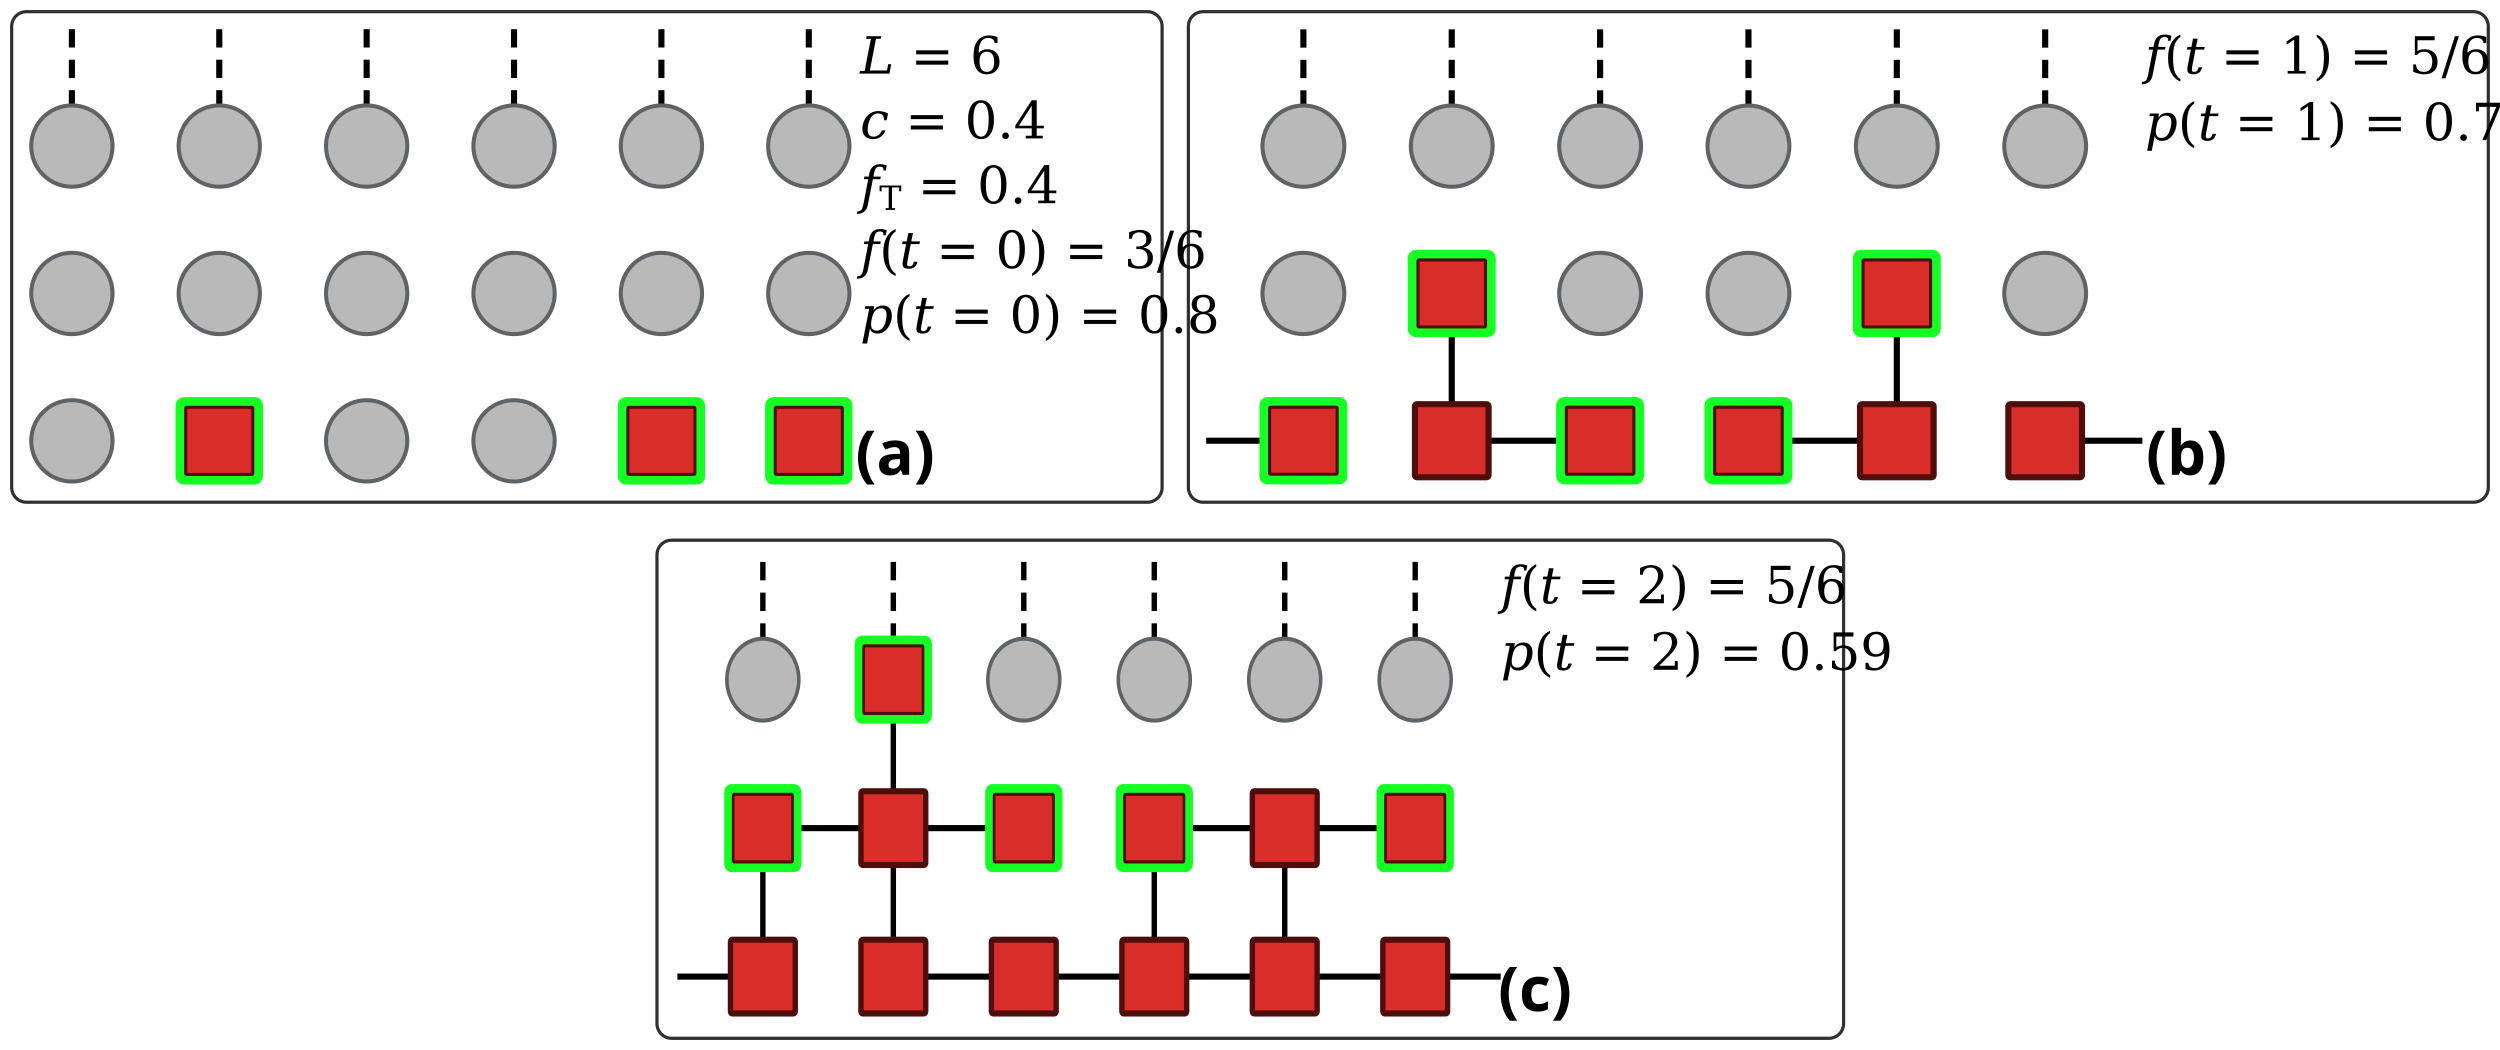
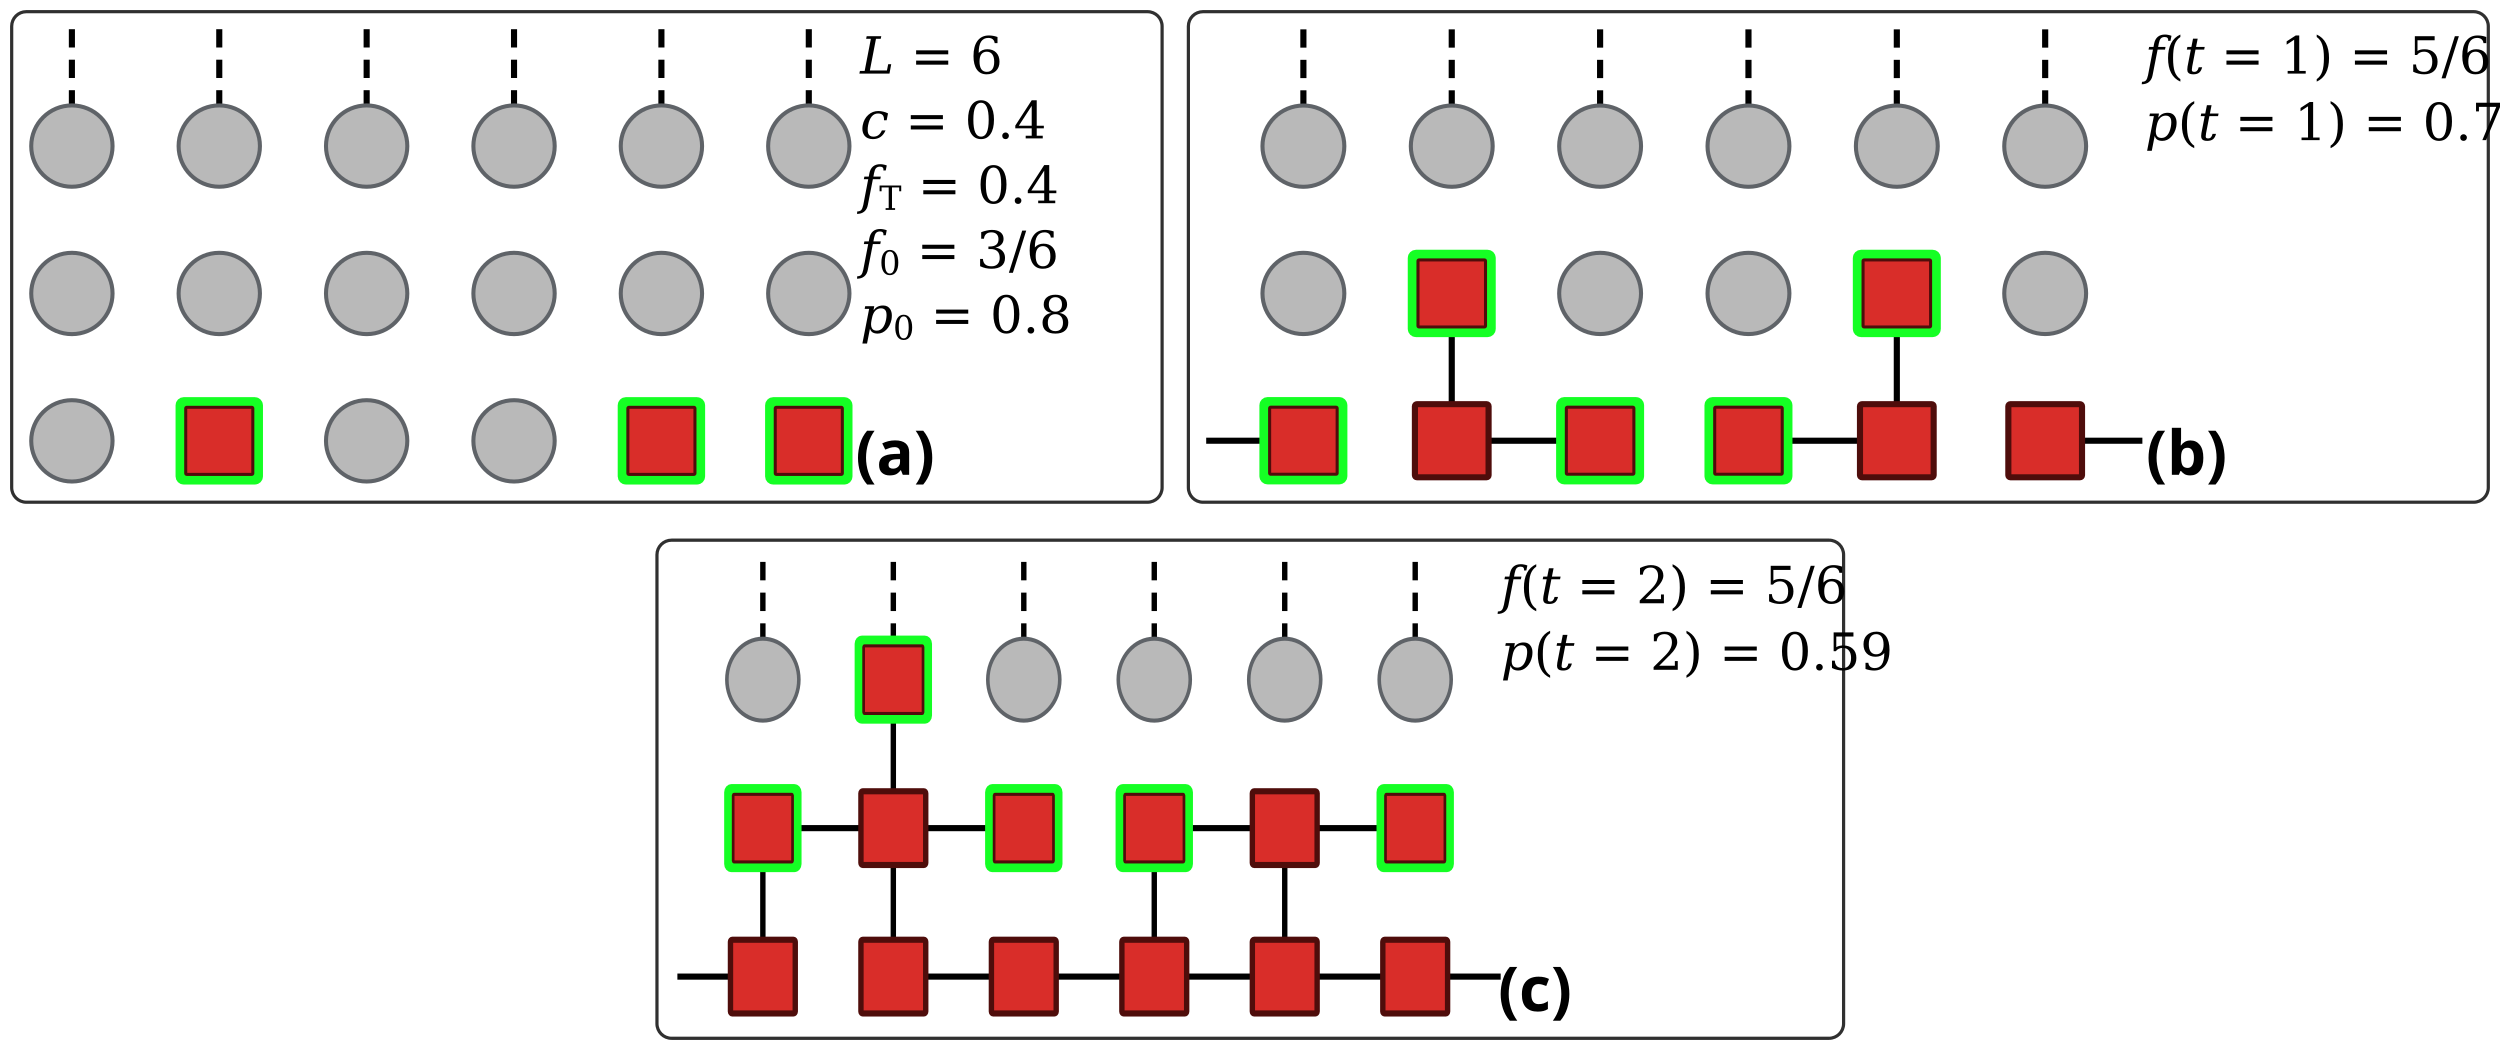
<svg xmlns="http://www.w3.org/2000/svg" xmlns:xlink="http://www.w3.org/1999/xlink" width="428.105mm" height="179.795mm" viewBox="-5 -5 428.105 179.795" version="1.1" id="svg1848" xml:space="preserve">
  <defs id="defs1845">
    <rect x="399.813" y="72.545" width="208.075" height="265.412" id="rect5768" />
    <rect x="309.761" y="9.751" width="466.51" height="223.1" id="rect4963" />
    <rect x="371.264" y="36.432" width="386.375" height="141.582" id="rect4955" />
    <g id="gray-element">
      <circle cx="50" cy="50" r="40" fill="#b9b9b9" stroke="#5f6368" stroke-width="4" id="circle867" />
    </g>
    <g id="specie-1-active-element">
      <rect x="12" y="12" width="76" height="76" rx="3" ry="3" fill="#d92d29" stroke="#15ff24" stroke-width="10" stroke-linejoin="round" id="rect870" />
      <rect x="17" y="17" width="66" height="66" rx="1" ry="1" fill="none" stroke="#4f0d0b" stroke-width="3" stroke-linejoin="round" id="rect872" />
    </g>
    <g id="gray-element-3">
      <circle cx="50" cy="50" r="40" fill="#b9b9b9" stroke="#5f6368" stroke-width="4" id="circle867-6" />
    </g>
    <g id="specie-1-active-element-7">
      <rect x="12" y="12" width="76" height="76" rx="3" ry="3" fill="#d92d29" stroke="#15ff24" stroke-width="10" stroke-linejoin="round" id="rect870-5" />
      <rect x="17" y="17" width="66" height="66" rx="1" ry="1" fill="none" stroke="#4f0d0b" stroke-width="3" stroke-linejoin="round" id="rect872-3" />
    </g>
    <g id="gray-element-37">
      <circle cx="50" cy="50" r="40" fill="#b9b9b9" stroke="#5f6368" stroke-width="4" id="circle867-4" />
    </g>
    <g id="specie-1-active-element-5">
      <rect x="12" y="12" width="76" height="76" rx="3" ry="3" fill="#d92d29" stroke="#15ff24" stroke-width="10" stroke-linejoin="round" id="rect870-2" />
      <rect x="17" y="17" width="66" height="66" rx="1" ry="1" fill="none" stroke="#4f0d0b" stroke-width="3" stroke-linejoin="round" id="rect872-5" />
    </g>
    <g id="gray-element-8">
      <circle cx="50" cy="50" r="40" fill="#b9b9b9" stroke="#5f6368" stroke-width="4" id="circle867-1" />
    </g>
    <g id="specie-1-active-element-2">
      <rect x="12" y="12" width="76" height="76" rx="3" ry="3" fill="#d92d29" stroke="#15ff24" stroke-width="10" stroke-linejoin="round" id="rect870-9" />
      <rect x="17" y="17" width="66" height="66" rx="1" ry="1" fill="none" stroke="#4f0d0b" stroke-width="3" stroke-linejoin="round" id="rect872-39" />
    </g>
    <rect x="399.813" y="72.545" width="221.084" height="118.218" id="rect6180" />
    <rect x="399.813" y="72.545" width="221.084" height="118.218" id="rect7354" />
  </defs>
  <g id="panel-borders">
    <rect id="panel-border-a" x="-3" y="-3" width="197" height="84" rx="2.5" ry="2.5" style="fill:none;stroke:#303030;stroke-width:0.55;stroke-linecap:round;stroke-linejoin:round;stroke-miterlimit:4;stroke-dasharray:none;stroke-opacity:1" />
    <rect id="panel-border-b" x="198.5" y="-3" width="222.6" height="84" rx="2.5" ry="2.5" style="fill:none;stroke:#303030;stroke-width:0.55;stroke-linecap:round;stroke-linejoin:round;stroke-miterlimit:4;stroke-dasharray:none;stroke-opacity:1" />
    <rect id="panel-border-c" x="107.5" y="87.5" width="203.2" height="85.3" rx="2.5" ry="2.5" style="fill:none;stroke:#303030;stroke-width:0.55;stroke-linecap:round;stroke-linejoin:round;stroke-miterlimit:4;stroke-dasharray:none;stroke-opacity:1" />
  </g>
  <g id="layer1" transform="translate(55.52199,-1.648053)">
    <g id="g7604">
      <g id="g3579" transform="matrix(0.1740541,0,0,0.1740541,-64.74685,1.648053)">
        <g id="nearest-neighbor-connections" fill="none" stroke="#000000" stroke-width="6" stroke-linecap="round" style="display:none">
          <g id="g1140" style="display:none">
            <line x1="95" y1="115" x2="240" y2="115" id="line877" />
            <line x1="240" y1="115" x2="385" y2="115" id="line879" />
            <line x1="385" y1="115" x2="530" y2="115" id="line881" />
            <line x1="530" y1="115" x2="675" y2="115" id="line883" />
            <line x1="675" y1="115" x2="820" y2="115" id="line885" />
          </g>
          <g id="g1133" style="display:none">
            <line x1="95" y1="260" x2="240" y2="260" id="line887" />
            <line x1="240" y1="260" x2="385" y2="260" id="line889" />
            <line x1="385" y1="260" x2="530" y2="260" id="line891" />
            <line x1="530" y1="260" x2="675" y2="260" id="line893" />
            <line x1="675" y1="260" x2="820" y2="260" id="line895" />
          </g>
          <g id="g1126">
            <line x1="95" y1="405" x2="240" y2="405" id="line897" style="display:inline" />
            <line x1="240" y1="405" x2="385" y2="405" id="line899" style="display:inline" />
            <line x1="385" y1="405" x2="530" y2="405" id="line901" style="display:none" />
            <line x1="530" y1="405" x2="675" y2="405" id="line903" style="display:inline" />
            <line x1="675" y1="405" x2="820" y2="405" id="line905" style="display:inline" />
          </g>
          <g id="g1119" style="display:none">
            <line x1="95" y1="115" x2="95" y2="260" id="line907" />
            <line x1="240" y1="115" x2="240" y2="260" id="line909" />
            <line x1="385" y1="115" x2="385" y2="260" id="line911" />
            <line x1="530" y1="115" x2="530" y2="260" id="line913" />
            <line x1="675" y1="115" x2="675" y2="260" id="line915" />
            <line x1="820" y1="115" x2="820" y2="260" id="line917" style="display:inline" />
          </g>
          <g id="g1109">
            <line x1="385" y1="260" x2="385" y2="405" id="line923" style="display:none" />
            <line x1="530" y1="260" x2="530" y2="405" id="line925" style="display:none" />
            <line x1="675" y1="260" x2="675" y2="405" id="line927" style="display:inline" />
            <line x1="820" y1="260" x2="820" y2="405" id="line929" style="display:inline" />
            <line x1="240" y1="260" x2="240" y2="405" id="line921" style="display:inline" />
            <line x1="95" y1="260" x2="95" y2="405" id="line919" style="display:none" />
          </g>
        </g>
        <g id="lateral-periodic-boundary-stubs" fill="none" stroke="#000000" stroke-width="6" stroke-linecap="butt" style="display:none">
          <g id="g1230" style="display:none">
            <line x1="0" y1="115" x2="95" y2="115" id="line932" />
            <line x1="820" y1="115" x2="915" y2="115" id="line934" />
          </g>
          <g id="g1226" style="display:none">
            <line x1="0" y1="260" x2="95" y2="260" id="line936" />
            <line x1="820" y1="260" x2="915" y2="260" id="line938" />
          </g>
          <g id="g1222">
            <line x1="0" y1="405" x2="95" y2="405" id="line940" />
            <line x1="820" y1="405" x2="915" y2="405" id="line942" />
          </g>
        </g>
        <g id="height-continuation" fill="none" stroke="#000000" stroke-width="6" stroke-linecap="butt" stroke-dasharray="18, 12" style="display:inline">
          <line x1="95" y1="0" x2="95" y2="115" id="line945" />
          <line x1="240" y1="0" x2="240" y2="115" id="line947" />
          <line x1="385" y1="0" x2="385" y2="115" id="line949" />
          <line x1="530" y1="0" x2="530" y2="115" id="line951" />
          <line x1="675" y1="0" x2="675" y2="115" id="line953" />
          <line x1="820" y1="0" x2="820" y2="115" id="line955" />
        </g>
        <g id="row-3" transform="translate(45,65)">
          <use xlink:href="#gray-element" x="0" id="use958" />
          <use xlink:href="#gray-element" x="145" id="use960" />
          <use xlink:href="#gray-element" x="290" id="use962" />
          <use xlink:href="#gray-element" x="435" id="use964" />
          <use xlink:href="#gray-element" x="580" id="use966" />
          <use xlink:href="#gray-element" x="725" id="use968" />
        </g>
        <g id="row-2" transform="translate(45,210)">
          <use xlink:href="#gray-element" x="0" id="use971" />
          <use xlink:href="#gray-element" x="145" id="use973" />
          <use xlink:href="#gray-element" x="290" id="use975" />
          <use xlink:href="#gray-element" x="435" id="use977" />
          <use xlink:href="#gray-element" x="580" id="use979" />
          <use xlink:href="#gray-element" x="725" id="use981" />
        </g>
        <g id="row-1" transform="translate(45,355)">
          <use xlink:href="#gray-element" x="0" id="use984" />
          <use xlink:href="#specie-1-active-element" x="145" id="use986" />
          <use xlink:href="#gray-element" x="290" id="use988" />
          <use xlink:href="#gray-element" x="435" id="use990" />
          <use xlink:href="#specie-1-active-element" x="580" id="use992" />
          <use xlink:href="#specie-1-active-element" x="725" id="use994" />
        </g>
      </g>
      <text xml:space="preserve" style="font-style:normal;font-variant:normal;font-weight:bold;font-stretch:normal;font-size:10.583px;font-family:sans-serif;-inkscape-font-specification:'sans-serif, Bold';font-variant-ligatures:normal;font-variant-caps:normal;font-variant-numeric:normal;font-variant-east-asian:normal;fill:#000000;stroke:none;stroke-width:2;stroke-linecap:round;stroke-linejoin:round;stroke-miterlimit:0;paint-order:markers fill stroke" x="85.981" y="77.952" id="text4969">
        <tspan id="tspan5714" x="85.981" y="77.952">(a)</tspan>
      </text>
      <g id="g4539" transform="matrix(0.1752066,0,0,0.1739337,146.0289,1.675023)">
        <g id="nearest-neighbor-connections-5" fill="none" stroke="#000000" stroke-width="6" stroke-linecap="round" style="display:inline">
          <g id="g1140-6" style="display:none">
            <line x1="95" y1="115" x2="240" y2="115" id="line877-2" />
            <line x1="240" y1="115" x2="385" y2="115" id="line879-9" />
            <line x1="385" y1="115" x2="530" y2="115" id="line881-1" />
            <line x1="530" y1="115" x2="675" y2="115" id="line883-2" />
            <line x1="675" y1="115" x2="820" y2="115" id="line885-7" />
          </g>
          <g id="g1133-0" style="display:none">
            <line x1="95" y1="260" x2="240" y2="260" id="line887-9" />
            <line x1="240" y1="260" x2="385" y2="260" id="line889-3" />
            <line x1="385" y1="260" x2="530" y2="260" id="line891-6" />
            <line x1="530" y1="260" x2="675" y2="260" id="line893-0" />
            <line x1="675" y1="260" x2="820" y2="260" id="line895-6" />
          </g>
          <g id="g1126-2">
            <line x1="95" y1="405" x2="240" y2="405" id="line897-6" style="display:none;stroke:#e10000;stroke-opacity:1" />
            <line x1="240" y1="405" x2="385" y2="405" id="line899-1" style="display:inline" />
            <line x1="385" y1="405" x2="530" y2="405" id="line901-8" style="display:none" />
            <line x1="530" y1="405" x2="675" y2="405" id="line903-7" style="display:inline" />
            <line x1="675" y1="405" x2="820" y2="405" id="line905-9" style="display:none" />
          </g>
          <g id="g1119-2" style="display:none">
            <line x1="95" y1="115" x2="95" y2="260" id="line907-0" />
            <line x1="240" y1="115" x2="240" y2="260" id="line909-2" />
            <line x1="385" y1="115" x2="385" y2="260" id="line911-3" />
            <line x1="530" y1="115" x2="530" y2="260" id="line913-7" />
            <line x1="675" y1="115" x2="675" y2="260" id="line915-5" />
            <line x1="820" y1="115" x2="820" y2="260" id="line917-9" style="display:inline" />
          </g>
          <g id="g1109-2">
            <line x1="385" y1="260" x2="385" y2="405" id="line923-2" style="display:none" />
            <line x1="530" y1="260" x2="530" y2="405" id="line925-8" style="display:none" />
            <line x1="675" y1="260" x2="675" y2="405" id="line927-9" style="display:inline" />
            <line x1="820" y1="260" x2="820" y2="405" id="line929-7" style="display:none;stroke:#e10000;stroke-opacity:1" />
            <line x1="240" y1="260" x2="240" y2="405" id="line921-3" style="display:inline" />
            <line x1="95" y1="260" x2="95" y2="405" id="line919-6" style="display:none;fill:#f10000;fill-opacity:1;stroke:#e10000;stroke-opacity:1" />
          </g>
        </g>
        <g id="lateral-periodic-boundary-stubs-1" fill="none" stroke="#000000" stroke-width="6" stroke-linecap="butt" style="display:inline">
          <g id="g1230-2" style="display:none">
            <line x1="0" y1="115" x2="95" y2="115" id="line932-9" />
            <line x1="820" y1="115" x2="915" y2="115" id="line934-3" />
          </g>
          <g id="g1226-1" style="display:none">
            <line x1="0" y1="260" x2="95" y2="260" id="line936-9" />
            <line x1="820" y1="260" x2="915" y2="260" id="line938-4" />
          </g>
          <g id="g1222-7" style="display:inline">
            <line x1="0" y1="405" x2="95" y2="405" id="line940-8" />
            <line x1="820" y1="405" x2="915" y2="405" id="line942-4" />
          </g>
        </g>
        <g id="height-continuation-5" fill="none" stroke="#000000" stroke-width="6" stroke-linecap="butt" stroke-dasharray="18, 12" style="display:inline">
          <line x1="95" y1="0" x2="95" y2="115" id="line945-0" />
          <line x1="240" y1="0" x2="240" y2="115" id="line947-3" />
          <line x1="385" y1="0" x2="385" y2="115" id="line949-6" />
          <line x1="530" y1="0" x2="530" y2="115" id="line951-1" />
          <line x1="675" y1="0" x2="675" y2="115" id="line953-0" />
          <line x1="820" y1="0" x2="820" y2="115" id="line955-6" />
        </g>
        <g id="row-3-3" transform="translate(45,65)">
          <use xlink:href="#gray-element-3" x="0" id="use958-2" />
          <use xlink:href="#gray-element-3" x="145" id="use960-0" />
          <use xlink:href="#gray-element-3" x="290" id="use962-6" />
          <use xlink:href="#gray-element-3" x="435" id="use964-1" />
          <use xlink:href="#gray-element-3" x="580" id="use966-5" />
          <use xlink:href="#gray-element-3" x="725" id="use968-5" />
        </g>
        <g id="row-2-4" transform="translate(45,210)">
          <use xlink:href="#gray-element-3" x="0" id="use971-7" />
          <use xlink:href="#gray-element-3" x="290" id="use975-6" />
          <use xlink:href="#gray-element-3" x="435" id="use977-5" />
          <use xlink:href="#gray-element-3" x="725" id="use981-6" />
          <g id="g2233" transform="translate(580)" style="display:inline">
            <rect id="rect2229" x="12" y="12" width="76" height="76" rx="3" ry="3" fill="#d92d29" stroke="#15ff24" stroke-width="10" stroke-linejoin="round" />
            <rect id="rect2231" x="17" y="17" width="66" height="66" rx="1" ry="1" fill="none" stroke="#4f0d0b" stroke-width="3" stroke-linejoin="round" />
          </g>
          <g id="g2242" transform="translate(145)" style="display:inline">
            <rect id="rect2238" x="12" y="12" width="76" height="76" rx="3" ry="3" fill="#d92d29" stroke="#15ff24" stroke-width="10" stroke-linejoin="round" />
            <rect id="rect2240" x="17" y="17" width="66" height="66" rx="1" ry="1" fill="none" stroke="#4f0d0b" stroke-width="3" stroke-linejoin="round" />
          </g>
        </g>
        <g id="row-1-9" transform="translate(45,355)" style="display:inline">
          <rect id="specie-1-filled-2d" x="784" y="369" width="72" height="72" rx="2" ry="2" fill="#d92d29" stroke="#4f0d0b" stroke-width="6" stroke-linejoin="round" style="display:inline" transform="translate(-45,-355)" />
          <rect id="rect1848" x="639" y="369" width="72" height="72" rx="2" ry="2" fill="#d92d29" stroke="#4f0d0b" stroke-width="6" stroke-linejoin="round" transform="translate(-45,-355)" />
          <rect id="rect1850" x="204" y="369" width="72" height="72" rx="2" ry="2" fill="#d92d29" stroke="#4f0d0b" stroke-width="6" stroke-linejoin="round" transform="translate(-45,-355)" />
          <g id="g2121" transform="translate(290)" style="display:inline">
            <rect id="active-highlight-2d" x="12" y="12" width="76" height="76" rx="3" ry="3" fill="#d92d29" stroke="#15ff24" stroke-width="10" stroke-linejoin="round" />
            <rect id="active-inner-border-2d" x="17" y="17" width="66" height="66" rx="1" ry="1" fill="none" stroke="#4f0d0b" stroke-width="3" stroke-linejoin="round" />
          </g>
          <g id="g2133" transform="translate(435)" style="display:inline">
            <rect id="rect2129" x="12" y="12" width="76" height="76" rx="3" ry="3" fill="#d92d29" stroke="#15ff24" stroke-width="10" stroke-linejoin="round" />
            <rect id="rect2131" x="17" y="17" width="66" height="66" rx="1" ry="1" fill="none" stroke="#4f0d0b" stroke-width="3" stroke-linejoin="round" />
          </g>
          <g id="g2139" style="display:inline">
            <rect id="rect2135" x="12" y="12" width="76" height="76" rx="3" ry="3" fill="#d92d29" stroke="#15ff24" stroke-width="10" stroke-linejoin="round" />
            <rect id="rect2137" x="17" y="17" width="66" height="66" rx="1" ry="1" fill="none" stroke="#4f0d0b" stroke-width="3" stroke-linejoin="round" />
          </g>
        </g>
      </g>
      <text xml:space="preserve" style="font-style:normal;font-variant:normal;font-weight:bold;font-stretch:normal;font-size:10.583px;font-family:sans-serif;-inkscape-font-specification:'sans-serif, Bold';font-variant-ligatures:normal;font-variant-caps:normal;font-variant-numeric:normal;font-variant-east-asian:normal;fill:#000000;stroke:none;stroke-width:2;stroke-linecap:round;stroke-linejoin:round;stroke-miterlimit:0;paint-order:markers fill stroke" x="306.978" y="77.952" id="text6178">
        <tspan id="tspan6176" x="306.978" y="77.952">(b)</tspan>
      </text>
    </g>
    <g id="g7692" transform="translate(12.04193)">
      <g id="g4899" transform="matrix(0.1540809,0,0,0.1753499,43.43214,92.86791)">
        <g id="nearest-neighbor-connections-0" fill="none" stroke="#000000" stroke-width="6" stroke-linecap="round" style="display:inline">
          <g id="g1140-8" style="display:none">
            <line x1="95" y1="115" x2="240" y2="115" id="line877-8" />
            <line x1="240" y1="115" x2="385" y2="115" id="line879-5" />
            <line x1="385" y1="115" x2="530" y2="115" id="line881-0" />
            <line x1="530" y1="115" x2="675" y2="115" id="line883-9" />
            <line x1="675" y1="115" x2="820" y2="115" id="line885-6" />
          </g>
          <g id="g1133-3" style="display:inline">
            <line x1="95" y1="260" x2="240" y2="260" id="line887-85" style="display:inline;fill:none;fill-opacity:1;stroke:#000000;stroke-opacity:0" />
            <line x1="240" y1="260" x2="385" y2="260" id="line889-6" style="display:inline" />
            <line x1="385" y1="260" x2="530" y2="260" id="line891-1" style="display:none" />
            <line x1="530" y1="260" x2="675" y2="260" id="line893-1" style="display:inline" />
            <line x1="675" y1="260" x2="820" y2="260" id="line895-5" style="display:inline" />
            <line x1="99.192" y1="260" x2="244.191" y2="260" id="line1958" style="display:inline" />
          </g>
          <g id="g1126-9">
            <line x1="95" y1="405" x2="240" y2="405" id="line897-8" style="display:none;stroke:#e10000;stroke-opacity:1" />
            <line x1="240" y1="405" x2="385" y2="405" id="line899-4" style="display:inline" />
            <line x1="385" y1="405" x2="530" y2="405" id="line901-81" style="display:inline" />
            <line x1="530" y1="405" x2="675" y2="405" id="line903-0" style="display:inline" />
            <line x1="675" y1="405" x2="820" y2="405" id="line905-3" style="display:inline" />
          </g>
          <g id="g1119-0" style="display:inline">
            <line x1="95" y1="115" x2="95" y2="260" id="line907-4" style="display:none" />
            <line x1="240" y1="115" x2="240" y2="260" id="line909-4" />
            <line x1="385" y1="115" x2="385" y2="260" id="line911-4" style="display:none" />
            <line x1="530" y1="115" x2="530" y2="260" id="line913-47" style="display:none" />
            <line x1="675" y1="115" x2="675" y2="260" id="line915-6" style="display:none" />
            <line x1="820" y1="115" x2="820" y2="260" id="line917-3" style="display:none" />
          </g>
          <g id="g1109-1">
            <line x1="385" y1="260" x2="385" y2="405" id="line923-7" style="display:none;stroke:#e10000;stroke-opacity:1" />
            <line x1="530" y1="260" x2="530" y2="405" id="line925-5" style="display:inline" />
            <line x1="675" y1="260" x2="675" y2="405" id="line927-96" style="display:inline" />
            <line x1="820" y1="260" x2="820" y2="405" id="line929-2" style="display:none;stroke:#e10000;stroke-opacity:1" />
            <line x1="240" y1="260" x2="240" y2="405" id="line921-1" style="display:inline" />
            <line x1="95" y1="260" x2="95" y2="405" id="line919-7" style="display:inline;fill:#f10000;fill-opacity:1;stroke:#000000;stroke-opacity:1" />
          </g>
        </g>
        <g id="lateral-periodic-boundary-stubs-8" fill="none" stroke="#000000" stroke-width="6" stroke-linecap="butt" style="display:inline">
          <g id="g1230-5" style="display:none">
            <line x1="0" y1="115" x2="95" y2="115" id="line932-7" />
            <line x1="820" y1="115" x2="915" y2="115" id="line934-4" />
          </g>
          <g id="g1226-18" style="display:none">
            <line x1="0" y1="260" x2="95" y2="260" id="line936-5" />
            <line x1="820" y1="260" x2="915" y2="260" id="line938-9" />
          </g>
          <g id="g1222-75" style="display:inline">
            <line x1="0" y1="405" x2="95" y2="405" id="line940-3" />
            <line x1="820" y1="405" x2="915" y2="405" id="line942-8" />
          </g>
        </g>
        <g id="height-continuation-8" fill="none" stroke="#000000" stroke-width="6" stroke-linecap="butt" stroke-dasharray="18, 12" style="display:inline">
          <line x1="95" y1="0" x2="95" y2="115" id="line945-3" />
          <line x1="240" y1="0" x2="240" y2="115" id="line947-18" />
          <line x1="385" y1="0" x2="385" y2="115" id="line949-9" />
          <line x1="530" y1="0" x2="530" y2="115" id="line951-6" />
          <line x1="675" y1="0" x2="675" y2="115" id="line953-4" />
          <line x1="820" y1="0" x2="820" y2="115" id="line955-3" />
        </g>
        <g id="row-3-33" transform="translate(45,65)">
          <use xlink:href="#gray-element-8" x="0" id="use958-8" />
          <use xlink:href="#gray-element-8" x="290" id="use962-60" />
          <use xlink:href="#gray-element-8" x="435" id="use964-4" />
          <use xlink:href="#gray-element-8" x="580" id="use966-8" />
          <use xlink:href="#gray-element-8" x="725" id="use968-8" />
          <g id="g2633-8" transform="translate(145)">
            <rect id="rect2629-9" x="12" y="12" width="76" height="76" rx="3" ry="3" fill="#d92d29" stroke="#15ff24" stroke-width="10" stroke-linejoin="round" />
            <rect id="rect2631-7" x="17" y="17" width="66" height="66" rx="1" ry="1" fill="none" stroke="#4f0d0b" stroke-width="3" stroke-linejoin="round" />
          </g>
        </g>
        <g id="row-2-7" transform="translate(45,210)">
          <rect id="rect2584-6" x="159" y="-131" width="72" height="72" rx="2" ry="2" fill="#d92d29" stroke="#4f0d0b" stroke-width="6" stroke-linejoin="round" style="display:inline" transform="translate(0,145)" />
          <rect id="rect2586-4" x="594" y="-131" width="72" height="72" rx="2" ry="2" fill="#d92d29" stroke="#4f0d0b" stroke-width="6" stroke-linejoin="round" style="display:inline" transform="translate(0,145)" />
          <g id="g2603-3" transform="translate(725)">
            <rect id="active-highlight-2d-0" x="12" y="12" width="76" height="76" rx="3" ry="3" fill="#d92d29" stroke="#15ff24" stroke-width="10" stroke-linejoin="round" />
            <rect id="active-inner-border-2d-3" x="17" y="17" width="66" height="66" rx="1" ry="1" fill="none" stroke="#4f0d0b" stroke-width="3" stroke-linejoin="round" />
          </g>
          <g id="g2615-0" transform="translate(435)">
            <rect id="rect2611-9" x="12" y="12" width="76" height="76" rx="3" ry="3" fill="#d92d29" stroke="#15ff24" stroke-width="10" stroke-linejoin="round" />
            <rect id="rect2613-2" x="17" y="17" width="66" height="66" rx="1" ry="1" fill="none" stroke="#4f0d0b" stroke-width="3" stroke-linejoin="round" />
          </g>
          <g id="g2621-5" transform="translate(290)">
            <rect id="rect2617-4" x="12" y="12" width="76" height="76" rx="3" ry="3" fill="#d92d29" stroke="#15ff24" stroke-width="10" stroke-linejoin="round" />
            <rect id="rect2619-0" x="17" y="17" width="66" height="66" rx="1" ry="1" fill="none" stroke="#4f0d0b" stroke-width="3" stroke-linejoin="round" />
          </g>
          <g id="g2627-5">
            <rect id="rect2623-9" x="12" y="12" width="76" height="76" rx="3" ry="3" fill="#d92d29" stroke="#15ff24" stroke-width="10" stroke-linejoin="round" />
            <rect id="rect2625-4" x="17" y="17" width="66" height="66" rx="1" ry="1" fill="none" stroke="#4f0d0b" stroke-width="3" stroke-linejoin="round" />
          </g>
        </g>
        <g id="row-1-69" transform="translate(45,355)" style="display:inline">
          <rect id="specie-1-filled-2d-2" x="784" y="369" width="72" height="72" rx="2" ry="2" fill="#d92d29" stroke="#4f0d0b" stroke-width="6" stroke-linejoin="round" style="display:inline" transform="translate(-45,-355)" />
          <rect id="rect1848-2" x="639" y="369" width="72" height="72" rx="2" ry="2" fill="#d92d29" stroke="#4f0d0b" stroke-width="6" stroke-linejoin="round" transform="translate(-45,-355)" />
          <rect id="rect1850-47" x="204" y="369" width="72" height="72" rx="2" ry="2" fill="#d92d29" stroke="#4f0d0b" stroke-width="6" stroke-linejoin="round" transform="translate(-45,-355)" />
          <rect id="rect2471-7" x="14" y="14" width="72" height="72" rx="2" ry="2" fill="#d92d29" stroke="#4f0d0b" stroke-width="6" stroke-linejoin="round" />
          <rect id="rect2473-5" x="304" y="14" width="72" height="72" rx="2" ry="2" fill="#d92d29" stroke="#4f0d0b" stroke-width="6" stroke-linejoin="round" />
          <rect id="rect2582-4" x="449" y="14" width="72" height="72" rx="2" ry="2" fill="#d92d29" stroke="#4f0d0b" stroke-width="6" stroke-linejoin="round" />
        </g>
      </g>
      <text xml:space="preserve" style="font-style:normal;font-variant:normal;font-weight:bold;font-stretch:normal;font-size:10.583px;font-family:sans-serif;-inkscape-font-specification:'sans-serif, Bold';font-variant-ligatures:normal;font-variant-caps:normal;font-variant-numeric:normal;font-variant-east-asian:normal;fill:#000000;stroke:none;stroke-width:2;stroke-linecap:round;stroke-linejoin:round;stroke-miterlimit:0;paint-order:markers fill stroke" x="183.992" y="169.771" id="text7352">
        <tspan id="tspan7350" x="183.992" y="169.771">(c)</tspan>
      </text>
    </g>
  </g>
  <g id="math-parameter-labels">
    <text id="math-a-L" x="142.3" y="7.6" style="font-family:'STIX Math','STIXGeneral','DejaVu Serif',serif;font-size:8.8px;font-weight:normal;font-style:normal;fill:#000000;stroke:none;text-anchor:start">𝐿 = 6</text>
    <text id="math-a-c" x="142.3" y="18.7" style="font-family:'STIX Math','STIXGeneral','DejaVu Serif',serif;font-size:8.8px;font-weight:normal;font-style:normal;fill:#000000;stroke:none;text-anchor:start">𝑐 = 0.4</text>
    <text id="math-a-fT" x="142.3" y="29.8" style="font-style:normal;font-weight:normal;font-size:8.8px;font-family:'STIX Math', STIXGeneral, 'DejaVu Serif', serif;text-anchor:start;fill:#000000;stroke:none">𝑓<tspan style="font-size:65%;baseline-shift:sub" id="tspan2132">T</tspan> = 0.4</text>
-     <text id="math-a-f0" x="142.3" y="40.9" style="font-family:'STIX Math','STIXGeneral','DejaVu Serif',serif;font-size:8.8px;font-weight:normal;font-style:normal;fill:#000000;stroke:none;text-anchor:start">𝑓(𝑡 = 0) = 3/6</text>
-     <text id="math-a-p0" x="142.3" y="52.0" style="font-family:'STIX Math','STIXGeneral','DejaVu Serif',serif;font-size:8.8px;font-weight:normal;font-style:normal;fill:#000000;stroke:none;text-anchor:start">𝑝(𝑡 = 0) = 0.8</text>
+     <text id="math-a-f0" x="142.3" y="40.9" style="font-style:normal;font-weight:normal;font-size:8.8px;font-family:'STIX Math', STIXGeneral, 'DejaVu Serif', serif;text-anchor:start;fill:#000000;stroke:none">𝑓<tspan style="font-size:65%;baseline-shift:sub" id="tspan942">0</tspan> = 3/6</text>
+     <text id="math-a-p0" x="142.3" y="52" style="font-style:normal;font-weight:normal;font-size:8.8px;font-family:'STIX Math', STIXGeneral, 'DejaVu Serif', serif;text-anchor:start;fill:#000000;stroke:none">𝑝<tspan style="font-size:65%;baseline-shift:sub" id="tspan996">0</tspan> = 0.8</text>
    <text id="math-b-f1" x="362.3" y="7.6" style="font-family:'STIX Math','STIXGeneral','DejaVu Serif',serif;font-size:8.8px;font-weight:normal;font-style:normal;fill:#000000;stroke:none;text-anchor:start">𝑓(𝑡 = 1) = 5/6</text>
    <text id="math-b-p1" x="362.3" y="19.0" style="font-family:'STIX Math','STIXGeneral','DejaVu Serif',serif;font-size:8.8px;font-weight:normal;font-style:normal;fill:#000000;stroke:none;text-anchor:start">𝑝(𝑡 = 1) = 0.76</text>
    <text id="math-c-f2" x="252.0" y="98.3" style="font-family:'STIX Math','STIXGeneral','DejaVu Serif',serif;font-size:8.8px;font-weight:normal;font-style:normal;fill:#000000;stroke:none;text-anchor:start">𝑓(𝑡 = 2) = 5/6</text>
    <text id="math-c-p2" x="252.0" y="109.7" style="font-family:'STIX Math','STIXGeneral','DejaVu Serif',serif;font-size:8.8px;font-weight:normal;font-style:normal;fill:#000000;stroke:none;text-anchor:start">𝑝(𝑡 = 2) = 0.59</text>
  </g>
</svg>
